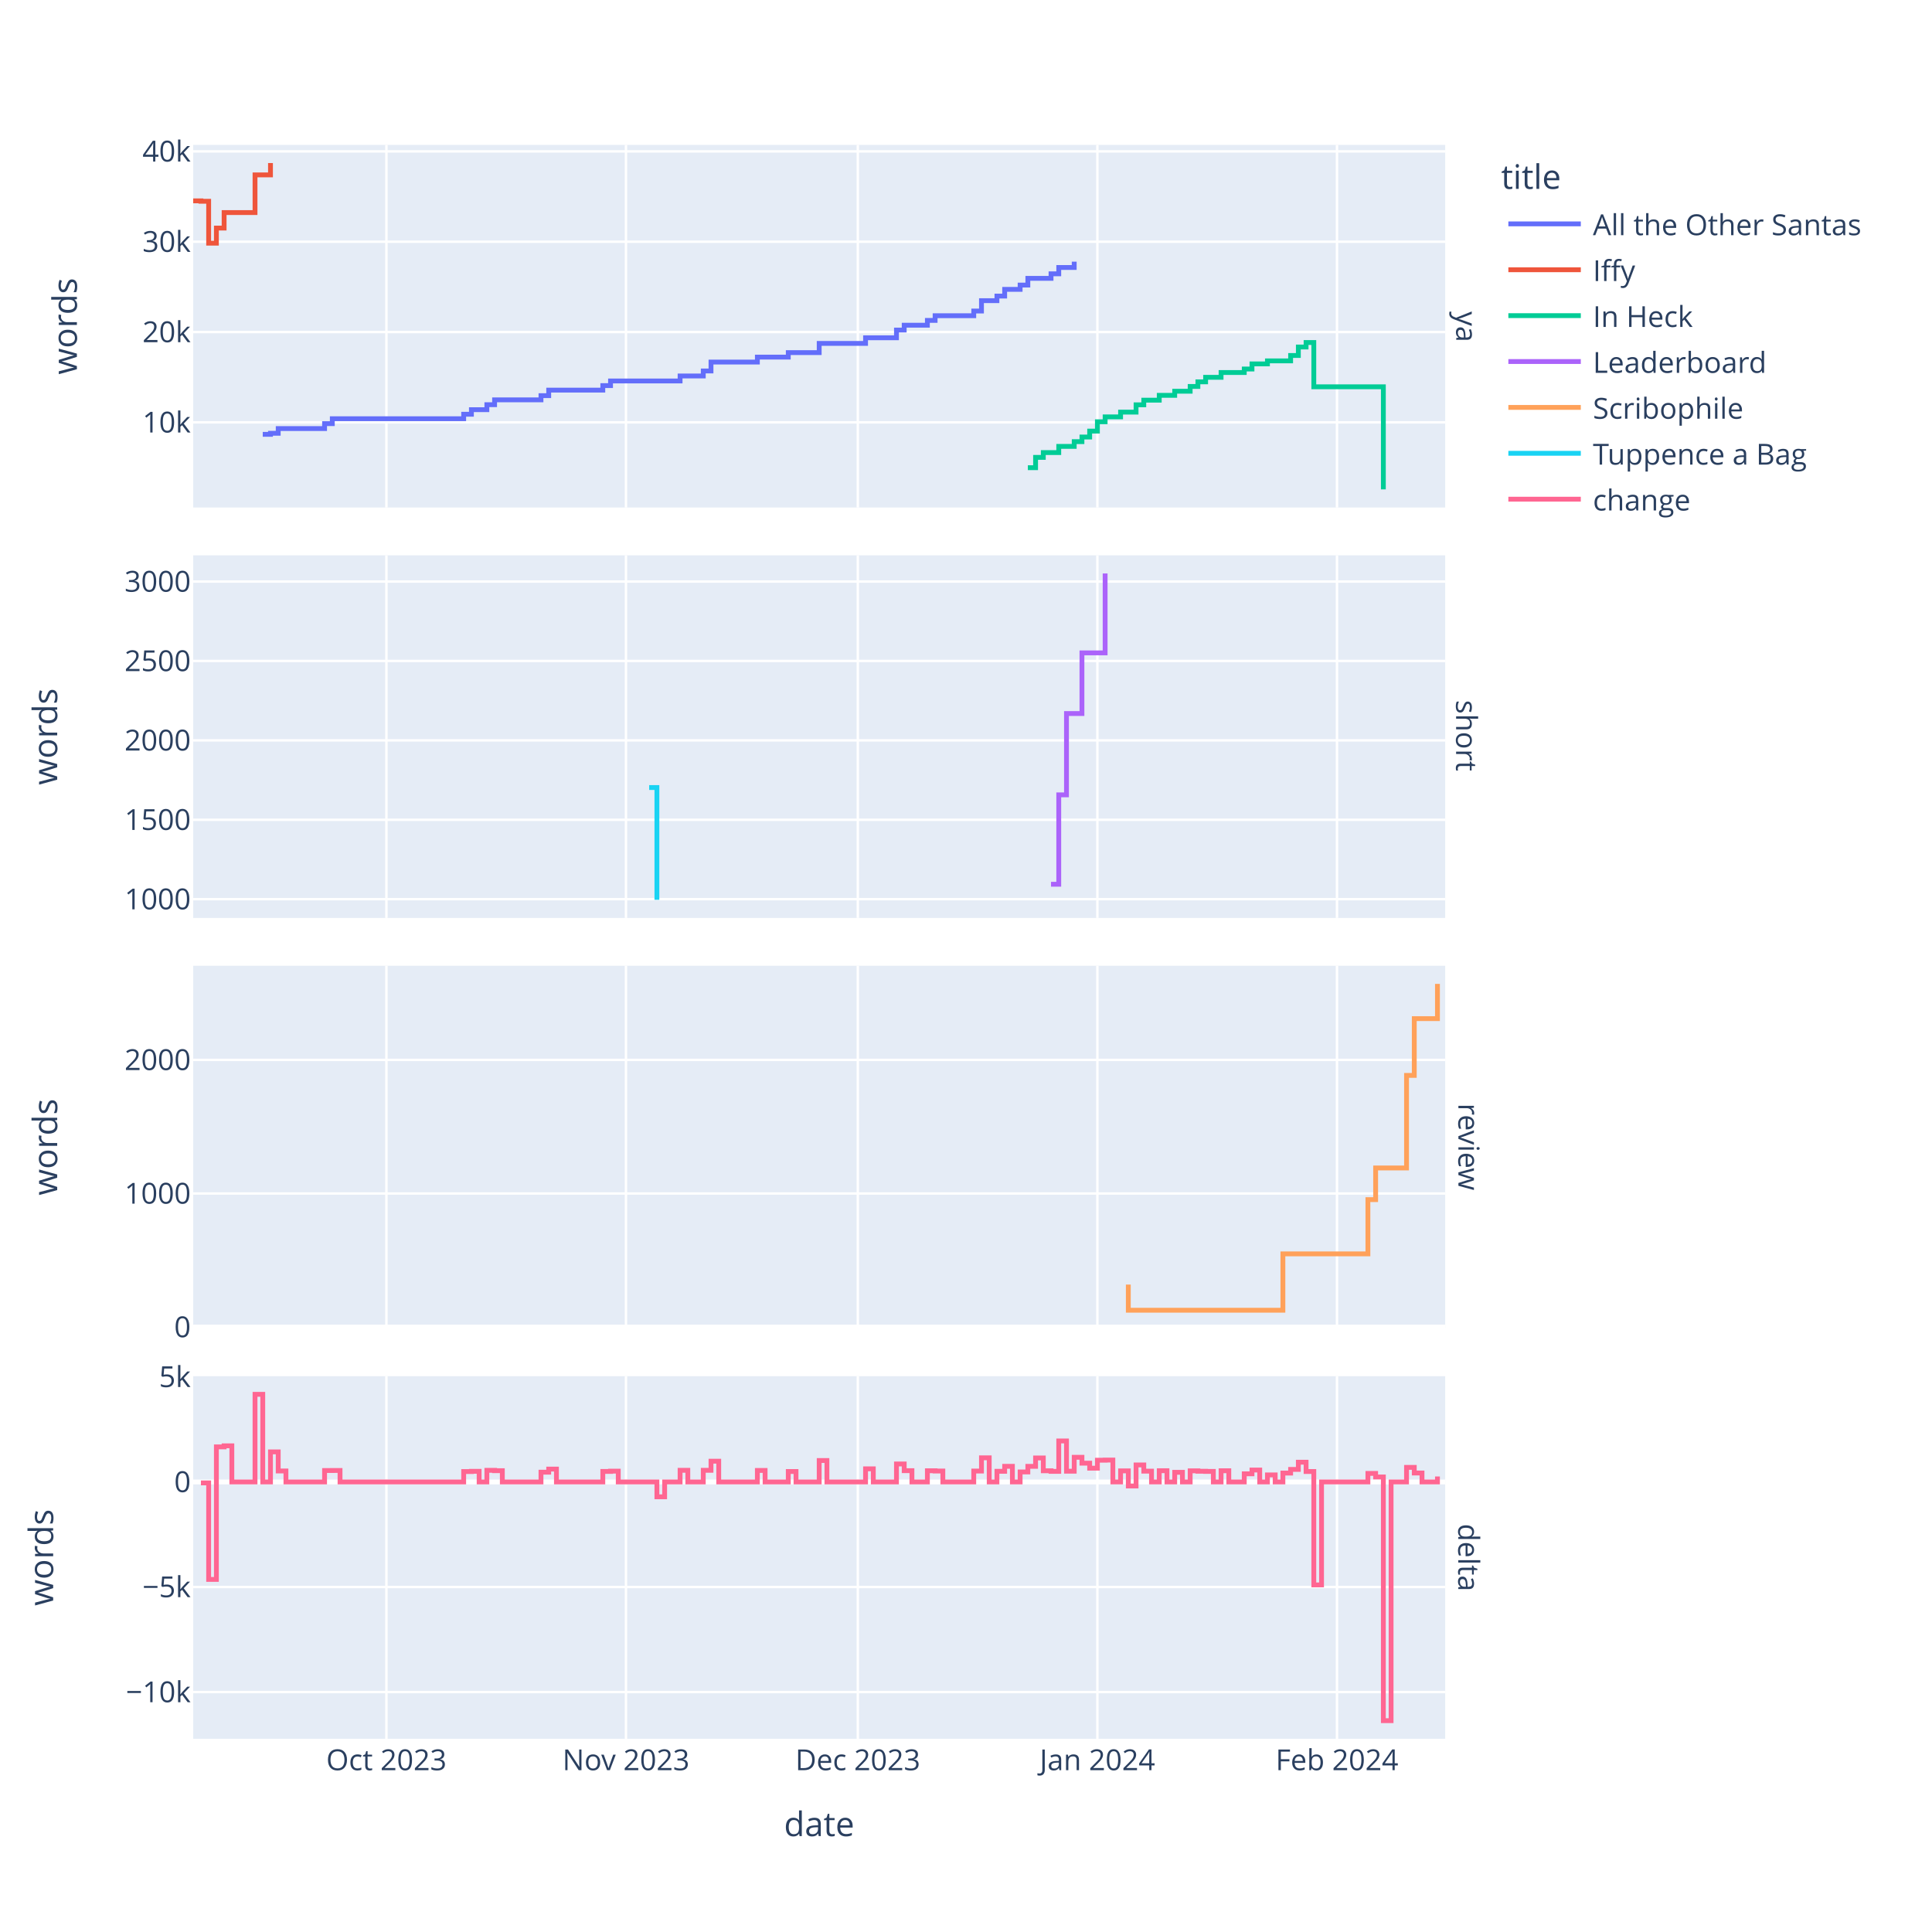
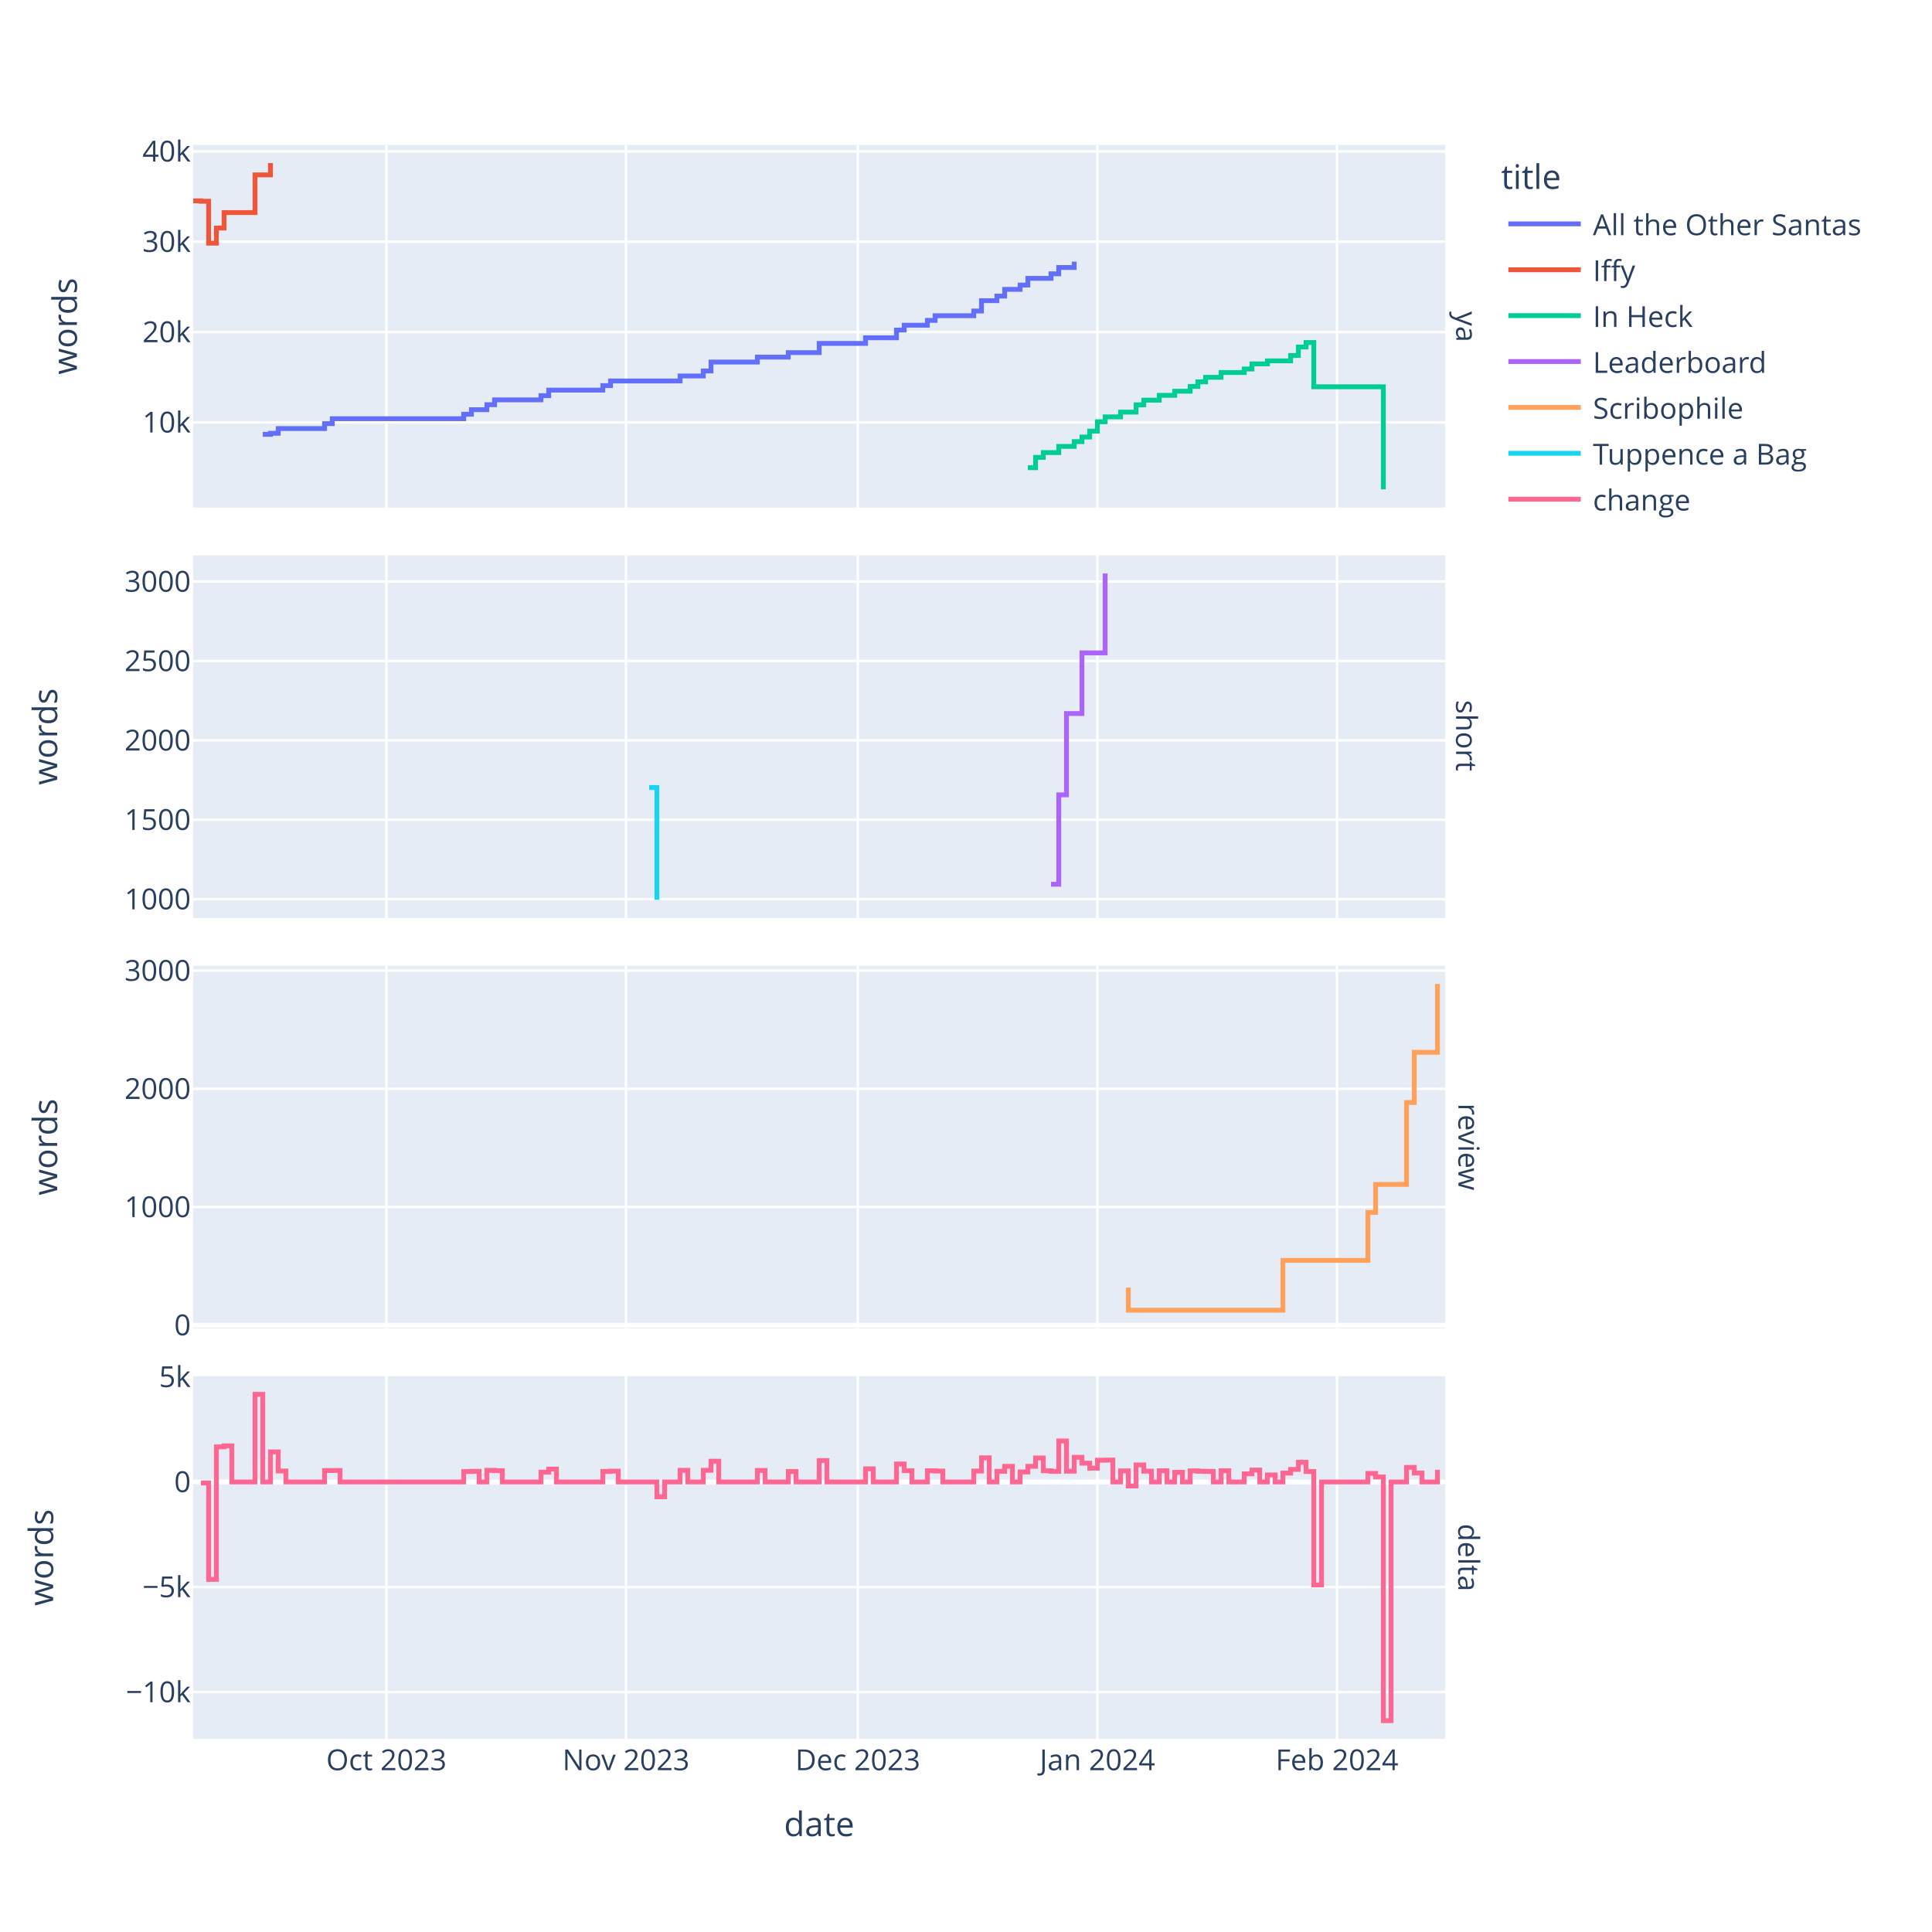
<svg xmlns="http://www.w3.org/2000/svg" class="main-svg" width="800" height="800" style="" viewBox="0 0 800 800">
  <rect x="0" y="0" width="800" height="800" style="fill: rgb(255, 255, 255); fill-opacity: 1;" />
-   <defs id="defs-413b74">
+   <defs id="defs-d7d55e">
    <g class="clips">
-       <clipPath id="clip413b74xyplot" class="plotclip">
+       <clipPath id="clipd7d55exyplot" class="plotclip">
        <rect width="518.42" height="150.15" />
      </clipPath>
-       <clipPath id="clip413b74x2y2plot" class="plotclip">
+       <clipPath id="clipd7d55ex2y2plot" class="plotclip">
        <rect width="518.42" height="150.15" />
      </clipPath>
-       <clipPath id="clip413b74x3y3plot" class="plotclip">
+       <clipPath id="clipd7d55ex3y3plot" class="plotclip">
        <rect width="518.42" height="150.15" />
      </clipPath>
-       <clipPath id="clip413b74x4y4plot" class="plotclip">
+       <clipPath id="clipd7d55ex4y4plot" class="plotclip">
        <rect width="518.42" height="150.15" />
      </clipPath>
-       <clipPath class="axesclip" id="clip413b74x">
+       <clipPath class="axesclip" id="clipd7d55ex">
        <rect x="80" y="0" width="518.42" height="800" />
      </clipPath>
-       <clipPath class="axesclip" id="clip413b74y">
+       <clipPath class="axesclip" id="clipd7d55ey">
        <rect x="0" y="569.85" width="800" height="150.15" />
      </clipPath>
-       <clipPath class="axesclip" id="clip413b74xy">
+       <clipPath class="axesclip" id="clipd7d55exy">
        <rect x="80" y="569.85" width="518.42" height="150.15" />
      </clipPath>
-       <clipPath class="axesclip" id="clip413b74y2">
+       <clipPath class="axesclip" id="clipd7d55ey2">
        <rect x="0" y="399.9" width="800" height="150.15" />
      </clipPath>
-       <clipPath class="axesclip" id="clip413b74xy2">
+       <clipPath class="axesclip" id="clipd7d55exy2">
        <rect x="80" y="399.9" width="518.42" height="150.15" />
      </clipPath>
-       <clipPath class="axesclip" id="clip413b74y3">
+       <clipPath class="axesclip" id="clipd7d55ey3">
        <rect x="0" y="229.95" width="800" height="150.15" />
      </clipPath>
-       <clipPath class="axesclip" id="clip413b74xy3">
+       <clipPath class="axesclip" id="clipd7d55exy3">
        <rect x="80" y="229.95" width="518.42" height="150.15" />
      </clipPath>
-       <clipPath class="axesclip" id="clip413b74y4">
+       <clipPath class="axesclip" id="clipd7d55ey4">
        <rect x="0" y="60" width="800" height="150.15" />
      </clipPath>
-       <clipPath class="axesclip" id="clip413b74xy4">
+       <clipPath class="axesclip" id="clipd7d55exy4">
        <rect x="80" y="60" width="518.42" height="150.15" />
      </clipPath>
-       <clipPath class="axesclip" id="clip413b74x2">
+       <clipPath class="axesclip" id="clipd7d55ex2">
        <rect x="80" y="0" width="518.42" height="800" />
      </clipPath>
-       <clipPath class="axesclip" id="clip413b74x2y">
+       <clipPath class="axesclip" id="clipd7d55ex2y">
        <rect x="80" y="569.85" width="518.42" height="150.15" />
      </clipPath>
-       <clipPath class="axesclip" id="clip413b74x2y2">
+       <clipPath class="axesclip" id="clipd7d55ex2y2">
        <rect x="80" y="399.9" width="518.42" height="150.15" />
      </clipPath>
-       <clipPath class="axesclip" id="clip413b74x2y3">
+       <clipPath class="axesclip" id="clipd7d55ex2y3">
        <rect x="80" y="229.95" width="518.42" height="150.15" />
      </clipPath>
-       <clipPath class="axesclip" id="clip413b74x2y4">
+       <clipPath class="axesclip" id="clipd7d55ex2y4">
        <rect x="80" y="60" width="518.42" height="150.15" />
      </clipPath>
-       <clipPath class="axesclip" id="clip413b74x3">
+       <clipPath class="axesclip" id="clipd7d55ex3">
        <rect x="80" y="0" width="518.42" height="800" />
      </clipPath>
-       <clipPath class="axesclip" id="clip413b74x3y">
+       <clipPath class="axesclip" id="clipd7d55ex3y">
        <rect x="80" y="569.85" width="518.42" height="150.15" />
      </clipPath>
-       <clipPath class="axesclip" id="clip413b74x3y2">
+       <clipPath class="axesclip" id="clipd7d55ex3y2">
        <rect x="80" y="399.9" width="518.42" height="150.15" />
      </clipPath>
-       <clipPath class="axesclip" id="clip413b74x3y3">
+       <clipPath class="axesclip" id="clipd7d55ex3y3">
        <rect x="80" y="229.95" width="518.42" height="150.15" />
      </clipPath>
-       <clipPath class="axesclip" id="clip413b74x3y4">
+       <clipPath class="axesclip" id="clipd7d55ex3y4">
        <rect x="80" y="60" width="518.42" height="150.15" />
      </clipPath>
-       <clipPath class="axesclip" id="clip413b74x4">
+       <clipPath class="axesclip" id="clipd7d55ex4">
        <rect x="80" y="0" width="518.42" height="800" />
      </clipPath>
-       <clipPath class="axesclip" id="clip413b74x4y">
+       <clipPath class="axesclip" id="clipd7d55ex4y">
        <rect x="80" y="569.85" width="518.42" height="150.15" />
      </clipPath>
-       <clipPath class="axesclip" id="clip413b74x4y2">
+       <clipPath class="axesclip" id="clipd7d55ex4y2">
        <rect x="80" y="399.9" width="518.42" height="150.15" />
      </clipPath>
-       <clipPath class="axesclip" id="clip413b74x4y3">
+       <clipPath class="axesclip" id="clipd7d55ex4y3">
        <rect x="80" y="229.95" width="518.42" height="150.15" />
      </clipPath>
-       <clipPath class="axesclip" id="clip413b74x4y4">
+       <clipPath class="axesclip" id="clipd7d55ex4y4">
        <rect x="80" y="60" width="518.42" height="150.15" />
      </clipPath>
    </g>
    <g class="gradients" />
    <g class="patterns" />
  </defs>
  <g class="bglayer">
    <rect class="bg" x="80" y="569.85" width="518.42" height="150.15" style="fill: rgb(229, 236, 246); fill-opacity: 1; stroke-width: 0;" />
    <rect class="bg" x="80" y="399.9" width="518.42" height="150.15" style="fill: rgb(229, 236, 246); fill-opacity: 1; stroke-width: 0;" />
    <rect class="bg" x="80" y="229.95" width="518.42" height="150.15" style="fill: rgb(229, 236, 246); fill-opacity: 1; stroke-width: 0;" />
    <rect class="bg" x="80" y="60" width="518.42" height="150.15" style="fill: rgb(229, 236, 246); fill-opacity: 1; stroke-width: 0;" />
  </g>
  <g class="layer-below">
    <g class="imagelayer" />
    <g class="shapelayer" />
  </g>
  <g class="cartesianlayer">
    <g class="subplot xy">
      <g class="layer-subplot">
        <g class="shapelayer" />
        <g class="imagelayer" />
      </g>
      <g class="minor-gridlayer">
        <g class="x" />
        <g class="y" />
      </g>
      <g class="gridlayer">
        <g class="x">
          <path class="xgrid crisp" transform="translate(160,0)" d="M0,569.85v150.15" style="stroke: rgb(255, 255, 255); stroke-opacity: 1; stroke-width: 1px;" />
          <path class="xgrid crisp" transform="translate(259.21,0)" d="M0,569.85v150.15" style="stroke: rgb(255, 255, 255); stroke-opacity: 1; stroke-width: 1px;" />
          <path class="xgrid crisp" transform="translate(355.21,0)" d="M0,569.85v150.15" style="stroke: rgb(255, 255, 255); stroke-opacity: 1; stroke-width: 1px;" />
          <path class="xgrid crisp" transform="translate(454.41,0)" d="M0,569.85v150.15" style="stroke: rgb(255, 255, 255); stroke-opacity: 1; stroke-width: 1px;" />
          <path class="xgrid crisp" transform="translate(553.62,0)" d="M0,569.85v150.15" style="stroke: rgb(255, 255, 255); stroke-opacity: 1; stroke-width: 1px;" />
        </g>
        <g class="y">
          <path class="ygrid crisp" transform="translate(0,700.65)" d="M80,0h518.42" style="stroke: rgb(255, 255, 255); stroke-opacity: 1; stroke-width: 1px;" />
          <path class="ygrid crisp" transform="translate(0,657.15)" d="M80,0h518.42" style="stroke: rgb(255, 255, 255); stroke-opacity: 1; stroke-width: 1px;" />
        </g>
      </g>
      <g class="zerolinelayer">
        <path class="yzl zl crisp" transform="translate(0,613.64)" d="M80,0h518.42" style="stroke: rgb(255, 255, 255); stroke-opacity: 1; stroke-width: 2px;" />
      </g>
      <path class="xlines-below" />
      <path class="ylines-below" />
      <g class="overlines-below" />
      <g class="xaxislayer-below" />
      <g class="yaxislayer-below" />
      <g class="overaxes-below" />
-       <g class="plot" transform="translate(80,569.85)" clip-path="url(#clip413b74xyplot)">
+       <g class="plot" transform="translate(80,569.85)" clip-path="url(#clipd7d55exyplot)">
        <g class="scatterlayer mlayer">
-           <g class="trace scatter traceb9f094" style="stroke-miterlimit: 2; opacity: 1;">
-             <g class="fills" />
-             <g class="errorbars" />
-             <g class="lines">
-               <path class="js-line" d="M3.2,44.19H6.4V84.15H9.6V29.27H12.8V28.83H16V43.79H19.2V43.79H22.4V43.79H25.6V7.51H28.8V43.79H32V31.34H35.2V39.25H38.4V43.79H41.6V43.79H44.8V43.79H48V43.79H51.2V43.79H54.4V39.06H57.6V39.04H60.8V43.79H64V43.79H67.2V43.79H70.4V43.79H73.6V43.79H76.8V43.79H80V43.79H83.2V43.79H86.4V43.79H89.6V43.79H92.8V43.79H96V43.79H99.2V43.79H102.4V43.79H105.6V43.79H108.8V43.79H112V39.49H115.2V39.39H118.4V43.79H121.6V38.98H124.8V39.13H128V43.79H131.21V43.79H134.41V43.79H137.61V43.79H140.81V43.79H144.01V39.75H147.21V38.47H150.41V43.79H153.61V43.79H156.81V43.79H160.01V43.79H163.21V43.79H166.41V43.79H169.61V39.44H172.81V39.32H176.01V43.79H179.21V43.79H182.41V43.79H185.61V43.79H188.81V43.79H192.01V49.94H195.21V43.79H198.41V43.79H201.61V38.97H204.81V43.79H208.01V43.79H211.21V38.97H214.41V35.2H217.61V43.79H220.81V43.79H224.01V43.79H227.21V43.79H230.41V43.79H233.61V39.03H236.81V43.79H240.01V43.79H243.21V43.79H246.41V39.47H249.61V43.79H252.81V43.79H256.01V43.79H259.21V34.92H262.41V43.79H265.61V43.79H268.81V43.79H272.01V43.79H275.21V43.79H278.41V38.36H281.61V43.79H284.81V43.79H288.01V43.79H291.21V36.35H294.41V39.12H297.61V43.79H300.81V43.79H304.01V39.16H307.21V39.27H310.41V43.79H313.61V43.79H316.81V43.79H320.01V43.79H323.21V39.28H326.41V33.8H329.61V43.79H332.81V39.38H336.01V37.32H339.21V43.79H342.41V39.65H345.61V37.33H348.81V33.86H352.01V39.17H355.21V39.41H358.41V26.82H361.61V39.34H364.81V33.58H368.01V36.02H371.21V38.09H374.41V34.79H377.61V34.73H380.81V43.79H384.01V39.21H387.21V45.46H390.42V36.75H393.62V39.32H396.82V43.79H400.02V39.14H403.22V43.79H406.42V39.81H409.62V43.79H412.82V39.19H416.02V39.36H419.22V39.43H422.42V43.79H425.62V39.16H428.82V43.79H432.02V43.79H435.22V40.42H438.42V38.86H441.62V43.79H444.82V40.88H448.02V43.79H451.22V40.12H454.42V38.6H457.62V35.62H460.82V39.47H464.02V86.42H467.22V43.79H470.42V43.79H473.62V43.79H476.82V43.79H480.02V43.79H483.22V43.79H486.42V40.26H489.62V41.73H492.82V142.64H496.02V43.79H499.22V43.79H502.42V37.76H505.62V40.09H508.82V43.79H512.02V43.79H515.22V41.53" style="vector-effect: non-scaling-stroke; fill: none; stroke: rgb(255, 102, 146); stroke-opacity: 1; stroke-width: 2px; opacity: 1;" />
+           <g class="trace scatter trace8addea" style="stroke-miterlimit: 2; opacity: 1;">
+             <g class="fills" />
+             <g class="errorbars" />
+             <g class="lines">
+               <path class="js-line" d="M3.2,44.19H6.4V84.15H9.6V29.27H12.8V28.83H16V43.79H19.2V43.79H22.4V43.79H25.6V7.51H28.8V43.79H32V31.34H35.2V39.25H38.4V43.79H41.6V43.79H44.8V43.79H48V43.79H51.2V43.79H54.4V39.06H57.6V39.04H60.8V43.79H64V43.79H67.2V43.79H70.4V43.79H73.6V43.79H76.8V43.79H80V43.79H83.2V43.79H86.4V43.79H89.6V43.79H92.8V43.79H96V43.79H99.2V43.79H102.4V43.79H105.6V43.79H108.8V43.79H112V39.49H115.2V39.39H118.4V43.79H121.6V38.98H124.8V39.13H128V43.79H131.21V43.79H134.41V43.79H137.61V43.79H140.81V43.79H144.01V39.75H147.21V38.47H150.41V43.79H153.61V43.79H156.81V43.79H160.01V43.79H163.21V43.79H166.41V43.79H169.61V39.44H172.81V39.32H176.01V43.79H179.21V43.79H182.41V43.79H185.61V43.79H188.81V43.79H192.01V49.94H195.21V43.79H198.41V43.79H201.61V38.97H204.81V43.79H208.01V43.79H211.21V38.97H214.41V35.2H217.61V43.79H220.81V43.79H224.01V43.79H227.21V43.79H230.41V43.79H233.61V39.03H236.81V43.79H240.01V43.79H243.21V43.79H246.41V39.47H249.61V43.79H252.81V43.79H256.01V43.79H259.21V34.92H262.41V43.79H265.61V43.79H268.81V43.79H272.01V43.79H275.21V43.79H278.41V38.36H281.61V43.79H284.81V43.79H288.01V43.79H291.21V36.35H294.41V39.12H297.61V43.79H300.81V43.79H304.01V39.16H307.21V39.27H310.41V43.79H313.61V43.79H316.81V43.79H320.01V43.79H323.21V39.28H326.41V33.8H329.61V43.79H332.81V39.38H336.01V37.32H339.21V43.79H342.41V39.65H345.61V37.33H348.81V33.86H352.01V39.17H355.21V39.41H358.41V26.82H361.61V39.34H364.81V33.58H368.01V36.02H371.21V38.09H374.41V34.79H377.61V34.73H380.81V43.79H384.01V39.21H387.21V45.46H390.42V36.75H393.62V39.32H396.82V43.79H400.02V39.14H403.22V43.79H406.42V39.81H409.62V43.79H412.82V39.19H416.02V39.36H419.22V39.43H422.42V43.79H425.62V39.16H428.82V43.79H432.02V43.79H435.22V40.42H438.42V38.86H441.62V43.79H444.82V40.88H448.02V43.79H451.22V40.12H454.42V38.6H457.62V35.62H460.82V39.47H464.02V86.42H467.22V43.79H470.42V43.79H473.62V43.79H476.82V43.79H480.02V43.79H483.22V43.79H486.42V40.26H489.62V41.73H492.82V142.64H496.02V43.79H499.22V43.79H502.42V37.76H505.62V40.09H508.82V43.79H512.02V43.79H515.22V38.75" style="vector-effect: non-scaling-stroke; fill: none; stroke: rgb(255, 102, 146); stroke-opacity: 1; stroke-width: 2px; opacity: 1;" />
            </g>
            <g class="points" />
            <g class="text" />
          </g>
        </g>
      </g>
      <g class="overplot" />
      <path class="xlines-above crisp" d="M0,0" style="fill: none;" />
      <path class="ylines-above crisp" d="M0,0" style="fill: none;" />
      <g class="overlines-above" />
      <g class="xaxislayer-above">
        <g class="xtick">
          <text text-anchor="middle" x="0" y="733" transform="translate(160,0)" style="font-family: 'Open Sans', verdana, arial, sans-serif; font-size: 12px; fill: rgb(42, 63, 95); fill-opacity: 1; white-space: pre; opacity: 1;">Oct 2023</text>
        </g>
        <g class="xtick">
          <text text-anchor="middle" x="0" y="733" style="font-family: 'Open Sans', verdana, arial, sans-serif; font-size: 12px; fill: rgb(42, 63, 95); fill-opacity: 1; white-space: pre; opacity: 1;" transform="translate(259.21,0)">Nov 2023</text>
        </g>
        <g class="xtick">
          <text text-anchor="middle" x="0" y="733" style="font-family: 'Open Sans', verdana, arial, sans-serif; font-size: 12px; fill: rgb(42, 63, 95); fill-opacity: 1; white-space: pre; opacity: 1;" transform="translate(355.21,0)">Dec 2023</text>
        </g>
        <g class="xtick">
          <text text-anchor="middle" x="0" y="733" style="font-family: 'Open Sans', verdana, arial, sans-serif; font-size: 12px; fill: rgb(42, 63, 95); fill-opacity: 1; white-space: pre; opacity: 1;" transform="translate(454.41,0)">Jan 2024</text>
        </g>
        <g class="xtick">
          <text text-anchor="middle" x="0" y="733" style="font-family: 'Open Sans', verdana, arial, sans-serif; font-size: 12px; fill: rgb(42, 63, 95); fill-opacity: 1; white-space: pre; opacity: 1;" transform="translate(553.62,0)">Feb 2024</text>
        </g>
      </g>
      <g class="yaxislayer-above">
        <g class="ytick">
          <text text-anchor="end" x="79" y="4.2" transform="translate(0,700.65)" style="font-family: 'Open Sans', verdana, arial, sans-serif; font-size: 12px; fill: rgb(42, 63, 95); fill-opacity: 1; white-space: pre; opacity: 1;">−10k</text>
        </g>
        <g class="ytick">
          <text text-anchor="end" x="79" y="4.2" style="font-family: 'Open Sans', verdana, arial, sans-serif; font-size: 12px; fill: rgb(42, 63, 95); fill-opacity: 1; white-space: pre; opacity: 1;" transform="translate(0,657.15)">−5k</text>
        </g>
        <g class="ytick">
          <text text-anchor="end" x="79" y="4.2" style="font-family: 'Open Sans', verdana, arial, sans-serif; font-size: 12px; fill: rgb(42, 63, 95); fill-opacity: 1; white-space: pre; opacity: 1;" transform="translate(0,613.64)">0</text>
        </g>
        <g class="ytick">
          <text text-anchor="end" x="79" y="4.2" style="font-family: 'Open Sans', verdana, arial, sans-serif; font-size: 12px; fill: rgb(42, 63, 95); fill-opacity: 1; white-space: pre; opacity: 1;" transform="translate(0,570.14)">5k</text>
        </g>
      </g>
      <g class="overaxes-above" />
    </g>
    <g class="subplot x2y2">
      <g class="layer-subplot">
        <g class="shapelayer" />
        <g class="imagelayer" />
      </g>
      <g class="minor-gridlayer">
        <g class="x2" />
        <g class="y2" />
      </g>
      <g class="gridlayer">
        <g class="x2">
          <path class="x2grid crisp" transform="translate(160,0)" d="M0,399.9v150.15" style="stroke: rgb(255, 255, 255); stroke-opacity: 1; stroke-width: 1px;" />
          <path class="x2grid crisp" transform="translate(259.21,0)" d="M0,399.9v150.15" style="stroke: rgb(255, 255, 255); stroke-opacity: 1; stroke-width: 1px;" />
          <path class="x2grid crisp" transform="translate(355.21,0)" d="M0,399.9v150.15" style="stroke: rgb(255, 255, 255); stroke-opacity: 1; stroke-width: 1px;" />
          <path class="x2grid crisp" transform="translate(454.41,0)" d="M0,399.9v150.15" style="stroke: rgb(255, 255, 255); stroke-opacity: 1; stroke-width: 1px;" />
          <path class="x2grid crisp" transform="translate(553.62,0)" d="M0,399.9v150.15" style="stroke: rgb(255, 255, 255); stroke-opacity: 1; stroke-width: 1px;" />
        </g>
        <g class="y2">
-           <path class="y2grid crisp" transform="translate(0,494.2)" d="M80,0h518.42" style="stroke: rgb(255, 255, 255); stroke-opacity: 1; stroke-width: 1px;" />
-           <path class="y2grid crisp" transform="translate(0,438.88)" d="M80,0h518.42" style="stroke: rgb(255, 255, 255); stroke-opacity: 1; stroke-width: 1px;" />
+           <path class="y2grid crisp" transform="translate(0,499.78)" d="M80,0h518.42" style="stroke: rgb(255, 255, 255); stroke-opacity: 1; stroke-width: 1px;" />
+           <path class="y2grid crisp" transform="translate(0,450.85)" d="M80,0h518.42" style="stroke: rgb(255, 255, 255); stroke-opacity: 1; stroke-width: 1px;" />
+           <path class="y2grid crisp" transform="translate(0,401.93)" d="M80,0h518.42" style="stroke: rgb(255, 255, 255); stroke-opacity: 1; stroke-width: 1px;" />
        </g>
      </g>
      <g class="zerolinelayer">
-         <path class="y2zl zl crisp" transform="translate(0,549.51)" d="M80,0h518.42" style="stroke: rgb(255, 255, 255); stroke-opacity: 1; stroke-width: 2px;" />
+         <path class="y2zl zl crisp" transform="translate(0,548.71)" d="M80,0h518.42" style="stroke: rgb(255, 255, 255); stroke-opacity: 1; stroke-width: 2px;" />
      </g>
      <path class="xlines-below" />
      <path class="ylines-below" />
      <g class="overlines-below" />
      <g class="xaxislayer-below" />
      <g class="yaxislayer-below" />
      <g class="overaxes-below" />
-       <g class="plot" transform="translate(80,399.9)" clip-path="url(#clip413b74x2y2plot)">
+       <g class="plot" transform="translate(80,399.9)" clip-path="url(#clipd7d55ex2y2plot)">
        <g class="scatterlayer mlayer">
-           <g class="trace scatter trace7145fd" style="stroke-miterlimit: 2; opacity: 1;">
-             <g class="fills" />
-             <g class="errorbars" />
-             <g class="lines">
-               <path class="js-line" d="M387.21,132.02H387.21V142.64H451.22V119.3H486.42V96.84H489.62V83.73H502.42V45.4H505.62V29.91H505.62V21.89H515.22V7.51" style="vector-effect: non-scaling-stroke; fill: none; stroke: rgb(255, 161, 90); stroke-opacity: 1; stroke-width: 2px; opacity: 1;" />
+           <g class="trace scatter trace328d8d" style="stroke-miterlimit: 2; opacity: 1;">
+             <g class="fills" />
+             <g class="errorbars" />
+             <g class="lines">
+               <path class="js-line" d="M387.21,133.25H387.21V142.64H451.22V122H486.42V102.13H489.62V90.54H502.42V56.63H505.62V42.93H505.62V35.84H515.22V7.51" style="vector-effect: non-scaling-stroke; fill: none; stroke: rgb(255, 161, 90); stroke-opacity: 1; stroke-width: 2px; opacity: 1;" />
            </g>
            <g class="points" />
            <g class="text" />
          </g>
        </g>
      </g>
      <g class="overplot" />
      <path class="xlines-above crisp" d="M0,0" style="fill: none;" />
      <path class="ylines-above crisp" d="M0,0" style="fill: none;" />
      <g class="overlines-above" />
      <g class="xaxislayer-above" />
      <g class="yaxislayer-above">
        <g class="y2tick">
-           <text text-anchor="end" x="79" y="4.2" transform="translate(0,549.51)" style="font-family: 'Open Sans', verdana, arial, sans-serif; font-size: 12px; fill: rgb(42, 63, 95); fill-opacity: 1; white-space: pre; opacity: 1;">0</text>
+           <text text-anchor="end" x="79" y="4.2" transform="translate(0,548.71)" style="font-family: 'Open Sans', verdana, arial, sans-serif; font-size: 12px; fill: rgb(42, 63, 95); fill-opacity: 1; white-space: pre; opacity: 1;">0</text>
        </g>
        <g class="y2tick">
-           <text text-anchor="end" x="79" y="4.2" style="font-family: 'Open Sans', verdana, arial, sans-serif; font-size: 12px; fill: rgb(42, 63, 95); fill-opacity: 1; white-space: pre; opacity: 1;" transform="translate(0,494.2)">1000</text>
+           <text text-anchor="end" x="79" y="4.2" style="font-family: 'Open Sans', verdana, arial, sans-serif; font-size: 12px; fill: rgb(42, 63, 95); fill-opacity: 1; white-space: pre; opacity: 1;" transform="translate(0,499.78)">1000</text>
        </g>
        <g class="y2tick">
-           <text text-anchor="end" x="79" y="4.2" style="font-family: 'Open Sans', verdana, arial, sans-serif; font-size: 12px; fill: rgb(42, 63, 95); fill-opacity: 1; white-space: pre; opacity: 1;" transform="translate(0,438.88)">2000</text>
+           <text text-anchor="end" x="79" y="4.2" style="font-family: 'Open Sans', verdana, arial, sans-serif; font-size: 12px; fill: rgb(42, 63, 95); fill-opacity: 1; white-space: pre; opacity: 1;" transform="translate(0,450.85)">2000</text>
+         </g>
+         <g class="y2tick">
+           <text text-anchor="end" x="79" y="4.2" style="font-family: 'Open Sans', verdana, arial, sans-serif; font-size: 12px; fill: rgb(42, 63, 95); fill-opacity: 1; white-space: pre; opacity: 1;" transform="translate(0,401.93)">3000</text>
        </g>
      </g>
      <g class="overaxes-above" />
    </g>
    <g class="subplot x3y3">
      <g class="layer-subplot">
        <g class="shapelayer" />
        <g class="imagelayer" />
      </g>
      <g class="minor-gridlayer">
        <g class="x3" />
        <g class="y3" />
      </g>
      <g class="gridlayer">
        <g class="x3">
          <path class="x3grid crisp" transform="translate(160,0)" d="M0,229.95v150.15" style="stroke: rgb(255, 255, 255); stroke-opacity: 1; stroke-width: 1px;" />
          <path class="x3grid crisp" transform="translate(259.21,0)" d="M0,229.95v150.15" style="stroke: rgb(255, 255, 255); stroke-opacity: 1; stroke-width: 1px;" />
          <path class="x3grid crisp" transform="translate(355.21,0)" d="M0,229.95v150.15" style="stroke: rgb(255, 255, 255); stroke-opacity: 1; stroke-width: 1px;" />
          <path class="x3grid crisp" transform="translate(454.41,0)" d="M0,229.95v150.15" style="stroke: rgb(255, 255, 255); stroke-opacity: 1; stroke-width: 1px;" />
          <path class="x3grid crisp" transform="translate(553.62,0)" d="M0,229.95v150.15" style="stroke: rgb(255, 255, 255); stroke-opacity: 1; stroke-width: 1px;" />
        </g>
        <g class="y3">
          <path class="y3grid crisp" transform="translate(0,372.33)" d="M80,0h518.42" style="stroke: rgb(255, 255, 255); stroke-opacity: 1; stroke-width: 1px;" />
          <path class="y3grid crisp" transform="translate(0,339.45)" d="M80,0h518.42" style="stroke: rgb(255, 255, 255); stroke-opacity: 1; stroke-width: 1px;" />
          <path class="y3grid crisp" transform="translate(0,306.57)" d="M80,0h518.42" style="stroke: rgb(255, 255, 255); stroke-opacity: 1; stroke-width: 1px;" />
          <path class="y3grid crisp" transform="translate(0,273.69)" d="M80,0h518.42" style="stroke: rgb(255, 255, 255); stroke-opacity: 1; stroke-width: 1px;" />
          <path class="y3grid crisp" transform="translate(0,240.81)" d="M80,0h518.42" style="stroke: rgb(255, 255, 255); stroke-opacity: 1; stroke-width: 1px;" />
        </g>
      </g>
      <g class="zerolinelayer" />
      <path class="xlines-below" />
      <path class="ylines-below" />
      <g class="overlines-below" />
      <g class="xaxislayer-below" />
      <g class="yaxislayer-below" />
      <g class="overaxes-below" />
-       <g class="plot" transform="translate(80,229.95)" clip-path="url(#clip413b74x3y3plot)">
+       <g class="plot" transform="translate(80,229.95)" clip-path="url(#clipd7d55ex3y3plot)">
        <g class="scatterlayer mlayer">
-           <g class="trace scatter traced2641e" style="stroke-miterlimit: 2; opacity: 1;">
+           <g class="trace scatter tracefd1ba8" style="stroke-miterlimit: 2; opacity: 1;">
            <g class="fills" />
            <g class="errorbars" />
            <g class="lines">
              <path class="js-line" d="M355.21,136.2H358.41V99.18H361.61V65.51H368.01V40.39H377.61V7.51" style="vector-effect: non-scaling-stroke; fill: none; stroke: rgb(171, 99, 250); stroke-opacity: 1; stroke-width: 2px; opacity: 1;" />
            </g>
            <g class="points" />
            <g class="text" />
          </g>
-           <g class="trace scatter tracee70b2e" style="stroke-miterlimit: 2; opacity: 1;">
+           <g class="trace scatter traced69400" style="stroke-miterlimit: 2; opacity: 1;">
            <g class="fills" />
            <g class="errorbars" />
            <g class="lines">
              <path class="js-line" d="M188.81,96.15H192.01V142.64" style="vector-effect: non-scaling-stroke; fill: none; stroke: rgb(25, 211, 243); stroke-opacity: 1; stroke-width: 2px; opacity: 1;" />
            </g>
            <g class="points" />
            <g class="text" />
          </g>
        </g>
      </g>
      <g class="overplot" />
      <path class="xlines-above crisp" d="M0,0" style="fill: none;" />
      <path class="ylines-above crisp" d="M0,0" style="fill: none;" />
      <g class="overlines-above" />
      <g class="xaxislayer-above" />
      <g class="yaxislayer-above">
        <g class="y3tick">
          <text text-anchor="end" x="79" y="4.2" transform="translate(0,372.33)" style="font-family: 'Open Sans', verdana, arial, sans-serif; font-size: 12px; fill: rgb(42, 63, 95); fill-opacity: 1; white-space: pre; opacity: 1;">1000</text>
        </g>
        <g class="y3tick">
          <text text-anchor="end" x="79" y="4.2" style="font-family: 'Open Sans', verdana, arial, sans-serif; font-size: 12px; fill: rgb(42, 63, 95); fill-opacity: 1; white-space: pre; opacity: 1;" transform="translate(0,339.45)">1500</text>
        </g>
        <g class="y3tick">
          <text text-anchor="end" x="79" y="4.2" style="font-family: 'Open Sans', verdana, arial, sans-serif; font-size: 12px; fill: rgb(42, 63, 95); fill-opacity: 1; white-space: pre; opacity: 1;" transform="translate(0,306.57)">2000</text>
        </g>
        <g class="y3tick">
          <text text-anchor="end" x="79" y="4.2" style="font-family: 'Open Sans', verdana, arial, sans-serif; font-size: 12px; fill: rgb(42, 63, 95); fill-opacity: 1; white-space: pre; opacity: 1;" transform="translate(0,273.69)">2500</text>
        </g>
        <g class="y3tick">
          <text text-anchor="end" x="79" y="4.2" style="font-family: 'Open Sans', verdana, arial, sans-serif; font-size: 12px; fill: rgb(42, 63, 95); fill-opacity: 1; white-space: pre; opacity: 1;" transform="translate(0,240.81)">3000</text>
        </g>
      </g>
      <g class="overaxes-above" />
    </g>
    <g class="subplot x4y4">
      <g class="layer-subplot">
        <g class="shapelayer" />
        <g class="imagelayer" />
      </g>
      <g class="minor-gridlayer">
        <g class="x4" />
        <g class="y4" />
      </g>
      <g class="gridlayer">
        <g class="x4">
          <path class="x4grid crisp" transform="translate(160,0)" d="M0,60v150.15" style="stroke: rgb(255, 255, 255); stroke-opacity: 1; stroke-width: 1px;" />
          <path class="x4grid crisp" transform="translate(259.21,0)" d="M0,60v150.15" style="stroke: rgb(255, 255, 255); stroke-opacity: 1; stroke-width: 1px;" />
          <path class="x4grid crisp" transform="translate(355.21,0)" d="M0,60v150.15" style="stroke: rgb(255, 255, 255); stroke-opacity: 1; stroke-width: 1px;" />
          <path class="x4grid crisp" transform="translate(454.41,0)" d="M0,60v150.15" style="stroke: rgb(255, 255, 255); stroke-opacity: 1; stroke-width: 1px;" />
          <path class="x4grid crisp" transform="translate(553.62,0)" d="M0,60v150.15" style="stroke: rgb(255, 255, 255); stroke-opacity: 1; stroke-width: 1px;" />
        </g>
        <g class="y4">
          <path class="y4grid crisp" transform="translate(0,174.89)" d="M80,0h518.42" style="stroke: rgb(255, 255, 255); stroke-opacity: 1; stroke-width: 1px;" />
          <path class="y4grid crisp" transform="translate(0,137.49)" d="M80,0h518.42" style="stroke: rgb(255, 255, 255); stroke-opacity: 1; stroke-width: 1px;" />
          <path class="y4grid crisp" transform="translate(0,100.09)" d="M80,0h518.42" style="stroke: rgb(255, 255, 255); stroke-opacity: 1; stroke-width: 1px;" />
          <path class="y4grid crisp" transform="translate(0,62.69)" d="M80,0h518.42" style="stroke: rgb(255, 255, 255); stroke-opacity: 1; stroke-width: 1px;" />
        </g>
      </g>
      <g class="zerolinelayer" />
      <path class="xlines-below" />
      <path class="ylines-below" />
      <g class="overlines-below" />
      <g class="xaxislayer-below" />
      <g class="yaxislayer-below" />
      <g class="overaxes-below" />
-       <g class="plot" transform="translate(80,60)" clip-path="url(#clip413b74x4y4plot)">
+       <g class="plot" transform="translate(80,60)" clip-path="url(#clipd7d55ex4y4plot)">
        <g class="scatterlayer mlayer">
-           <g class="trace scatter trace05624d" style="stroke-miterlimit: 2; opacity: 1;">
+           <g class="trace scatter trace5914ed" style="stroke-miterlimit: 2; opacity: 1;">
            <g class="fills" />
            <g class="errorbars" />
            <g class="lines">
              <path class="js-line" d="M28.8,119.85H32V119.41H35.2V117.46H54.4V115.42H57.6V113.38H112V111.53H115.2V109.64H121.6V107.57H124.8V105.57H144.01V103.83H147.21V101.54H169.61V99.67H172.81V97.75H201.61V95.68H211.21V93.61H214.41V89.92H233.61V87.87H246.41V86.01H259.21V82.2H278.41V79.87H291.21V76.67H294.41V74.66H304.01V72.67H307.21V70.73H323.21V68.79H326.41V64.5H332.81V62.6H336.01V59.82H342.41V58.04H345.61V55.26H355.21V53.38H358.41V50.76H364.81V48.35" style="vector-effect: non-scaling-stroke; fill: none; stroke: rgb(99, 110, 250); stroke-opacity: 1; stroke-width: 2px; opacity: 1;" />
            </g>
            <g class="points" />
            <g class="text" />
          </g>
-           <g class="trace scatter trace75619d" style="stroke-miterlimit: 2; opacity: 1;">
+           <g class="trace scatter tracef0293a" style="stroke-miterlimit: 2; opacity: 1;">
            <g class="fills" />
            <g class="errorbars" />
            <g class="lines">
              <path class="js-line" d="M0,23.17H3.2V23.34H6.4V40.69H9.6V34.44H12.8V28.02H25.6V12.42H32V7.51" style="vector-effect: non-scaling-stroke; fill: none; stroke: rgb(239, 85, 59); stroke-opacity: 1; stroke-width: 2px; opacity: 1;" />
            </g>
            <g class="points" />
            <g class="text" />
          </g>
-           <g class="trace scatter traced70481" style="stroke-miterlimit: 2; opacity: 1;">
+           <g class="trace scatter tracebe88e4" style="stroke-miterlimit: 2; opacity: 1;">
            <g class="fills" />
            <g class="errorbars" />
            <g class="lines">
              <path class="js-line" d="M345.61,133.66H348.81V129.39H352.01V127.4H358.41V124.84H364.81V122.87H368.01V120.96H371.21V118.51H374.41V114.64H377.61V112.62H384.01V110.65H390.42V107.62H393.62V105.7H400.02V103.7H406.42V102H412.82V100.02H416.02V98.11H419.22V96.24H425.62V94.25H435.22V92.8H438.42V90.68H444.82V89.43H454.42V87.2H457.62V83.69H460.82V81.83H464.02V100.16H492.82V142.64" style="vector-effect: non-scaling-stroke; fill: none; stroke: rgb(0, 204, 150); stroke-opacity: 1; stroke-width: 2px; opacity: 1;" />
            </g>
            <g class="points" />
            <g class="text" />
          </g>
        </g>
      </g>
      <g class="overplot" />
      <path class="xlines-above crisp" d="M0,0" style="fill: none;" />
      <path class="ylines-above crisp" d="M0,0" style="fill: none;" />
      <g class="overlines-above" />
      <g class="xaxislayer-above" />
      <g class="yaxislayer-above">
        <g class="y4tick">
          <text text-anchor="end" x="79" y="4.2" transform="translate(0,174.89)" style="font-family: 'Open Sans', verdana, arial, sans-serif; font-size: 12px; fill: rgb(42, 63, 95); fill-opacity: 1; white-space: pre; opacity: 1;">10k</text>
        </g>
        <g class="y4tick">
          <text text-anchor="end" x="79" y="4.2" style="font-family: 'Open Sans', verdana, arial, sans-serif; font-size: 12px; fill: rgb(42, 63, 95); fill-opacity: 1; white-space: pre; opacity: 1;" transform="translate(0,137.49)">20k</text>
        </g>
        <g class="y4tick">
          <text text-anchor="end" x="79" y="4.2" style="font-family: 'Open Sans', verdana, arial, sans-serif; font-size: 12px; fill: rgb(42, 63, 95); fill-opacity: 1; white-space: pre; opacity: 1;" transform="translate(0,100.09)">30k</text>
        </g>
        <g class="y4tick">
          <text text-anchor="end" x="79" y="4.2" style="font-family: 'Open Sans', verdana, arial, sans-serif; font-size: 12px; fill: rgb(42, 63, 95); fill-opacity: 1; white-space: pre; opacity: 1;" transform="translate(0,62.69)">40k</text>
        </g>
      </g>
      <g class="overaxes-above" />
    </g>
  </g>
  <g class="polarlayer" />
  <g class="smithlayer" />
  <g class="ternarylayer" />
  <g class="geolayer" />
  <g class="funnelarealayer" />
  <g class="pielayer" />
  <g class="iciclelayer" />
  <g class="treemaplayer" />
  <g class="sunburstlayer" />
  <g class="glimages" />
-   <defs id="topdefs-413b74">
+   <defs id="topdefs-d7d55e">
    <g class="clips" />
-     <clipPath id="legend413b74">
+     <clipPath id="legendd7d55e">
      <rect width="168" height="162" x="0" y="0" />
    </clipPath>
  </defs>
  <g class="layer-above">
    <g class="imagelayer" />
    <g class="shapelayer" />
  </g>
  <g class="infolayer">
    <g class="legend" pointer-events="all" transform="translate(619.58,60)">
      <rect class="bg" shape-rendering="crispEdges" style="stroke: rgb(68, 68, 68); stroke-opacity: 1; fill: rgb(255, 255, 255); fill-opacity: 1; stroke-width: 0px;" width="168" height="162" x="0" y="0" />
-       <g class="scrollbox" transform="" clip-path="url(#legend413b74)">
+       <g class="scrollbox" transform="" clip-path="url(#legendd7d55e)">
        <text class="legendtitletext" text-anchor="start" x="2" y="18.2" style="font-family: 'Open Sans', verdana, arial, sans-serif; font-size: 14px; fill: rgb(42, 63, 95); fill-opacity: 1; white-space: pre;">title</text>
        <g class="groups" transform="">
          <g class="traces" transform="translate(0,32.7)" style="opacity: 1;">
            <text class="legendtext" text-anchor="start" x="40" y="4.68" style="font-family: 'Open Sans', verdana, arial, sans-serif; font-size: 12px; fill: rgb(42, 63, 95); fill-opacity: 1; white-space: pre;">All the Other Santas</text>
            <g class="layers" style="opacity: 1;">
              <g class="legendfill" />
              <g class="legendlines">
                <path class="js-line" d="M5,0h30" style="fill: none; stroke: rgb(99, 110, 250); stroke-opacity: 1; stroke-width: 2px;" />
              </g>
              <g class="legendsymbols">
                <g class="legendpoints" />
              </g>
            </g>
            <rect class="legendtoggle" x="0" y="-9.5" width="162.156" height="19" style="fill: rgb(0, 0, 0); fill-opacity: 0;" />
          </g>
        </g>
        <g class="groups" transform="">
          <g class="traces" transform="translate(0,51.7)" style="opacity: 1;">
            <text class="legendtext" text-anchor="start" x="40" y="4.68" style="font-family: 'Open Sans', verdana, arial, sans-serif; font-size: 12px; fill: rgb(42, 63, 95); fill-opacity: 1; white-space: pre;">Iffy</text>
            <g class="layers" style="opacity: 1;">
              <g class="legendfill" />
              <g class="legendlines">
                <path class="js-line" d="M5,0h30" style="fill: none; stroke: rgb(239, 85, 59); stroke-opacity: 1; stroke-width: 2px;" />
              </g>
              <g class="legendsymbols">
                <g class="legendpoints" />
              </g>
            </g>
            <rect class="legendtoggle" x="0" y="-9.5" width="162.156" height="19" style="fill: rgb(0, 0, 0); fill-opacity: 0;" />
          </g>
        </g>
        <g class="groups" transform="">
          <g class="traces" transform="translate(0,70.7)" style="opacity: 1;">
            <text class="legendtext" text-anchor="start" x="40" y="4.68" style="font-family: 'Open Sans', verdana, arial, sans-serif; font-size: 12px; fill: rgb(42, 63, 95); fill-opacity: 1; white-space: pre;">In Heck</text>
            <g class="layers" style="opacity: 1;">
              <g class="legendfill" />
              <g class="legendlines">
                <path class="js-line" d="M5,0h30" style="fill: none; stroke: rgb(0, 204, 150); stroke-opacity: 1; stroke-width: 2px;" />
              </g>
              <g class="legendsymbols">
                <g class="legendpoints" />
              </g>
            </g>
            <rect class="legendtoggle" x="0" y="-9.5" width="162.156" height="19" style="fill: rgb(0, 0, 0); fill-opacity: 0;" />
          </g>
        </g>
        <g class="groups" transform="">
          <g class="traces" transform="translate(0,89.7)" style="opacity: 1;">
            <text class="legendtext" text-anchor="start" x="40" y="4.68" style="font-family: 'Open Sans', verdana, arial, sans-serif; font-size: 12px; fill: rgb(42, 63, 95); fill-opacity: 1; white-space: pre;">Leaderboard</text>
            <g class="layers" style="opacity: 1;">
              <g class="legendfill" />
              <g class="legendlines">
                <path class="js-line" d="M5,0h30" style="fill: none; stroke: rgb(171, 99, 250); stroke-opacity: 1; stroke-width: 2px;" />
              </g>
              <g class="legendsymbols">
                <g class="legendpoints" />
              </g>
            </g>
            <rect class="legendtoggle" x="0" y="-9.5" width="162.156" height="19" style="fill: rgb(0, 0, 0); fill-opacity: 0;" />
          </g>
        </g>
        <g class="groups" transform="">
          <g class="traces" transform="translate(0,108.7)" style="opacity: 1;">
            <text class="legendtext" text-anchor="start" x="40" y="4.68" style="font-family: 'Open Sans', verdana, arial, sans-serif; font-size: 12px; fill: rgb(42, 63, 95); fill-opacity: 1; white-space: pre;">Scribophile</text>
            <g class="layers" style="opacity: 1;">
              <g class="legendfill" />
              <g class="legendlines">
                <path class="js-line" d="M5,0h30" style="fill: none; stroke: rgb(255, 161, 90); stroke-opacity: 1; stroke-width: 2px;" />
              </g>
              <g class="legendsymbols">
                <g class="legendpoints" />
              </g>
            </g>
            <rect class="legendtoggle" x="0" y="-9.5" width="162.156" height="19" style="fill: rgb(0, 0, 0); fill-opacity: 0;" />
          </g>
        </g>
        <g class="groups" transform="">
          <g class="traces" transform="translate(0,127.7)" style="opacity: 1;">
            <text class="legendtext" text-anchor="start" x="40" y="4.68" style="font-family: 'Open Sans', verdana, arial, sans-serif; font-size: 12px; fill: rgb(42, 63, 95); fill-opacity: 1; white-space: pre;">Tuppence a Bag</text>
            <g class="layers" style="opacity: 1;">
              <g class="legendfill" />
              <g class="legendlines">
                <path class="js-line" d="M5,0h30" style="fill: none; stroke: rgb(25, 211, 243); stroke-opacity: 1; stroke-width: 2px;" />
              </g>
              <g class="legendsymbols">
                <g class="legendpoints" />
              </g>
            </g>
            <rect class="legendtoggle" x="0" y="-9.5" width="162.156" height="19" style="fill: rgb(0, 0, 0); fill-opacity: 0;" />
          </g>
        </g>
        <g class="groups" transform="">
          <g class="traces" transform="translate(0,146.7)" style="opacity: 1;">
            <text class="legendtext" text-anchor="start" x="40" y="4.68" style="font-family: 'Open Sans', verdana, arial, sans-serif; font-size: 12px; fill: rgb(42, 63, 95); fill-opacity: 1; white-space: pre;">change</text>
            <g class="layers" style="opacity: 1;">
              <g class="legendfill" />
              <g class="legendlines">
                <path class="js-line" d="M5,0h30" style="fill: none; stroke: rgb(255, 102, 146); stroke-opacity: 1; stroke-width: 2px;" />
              </g>
              <g class="legendsymbols">
                <g class="legendpoints" />
              </g>
            </g>
            <rect class="legendtoggle" x="0" y="-9.5" width="162.156" height="19" style="fill: rgb(0, 0, 0); fill-opacity: 0;" />
          </g>
        </g>
      </g>
      <rect class="scrollbar" rx="20" ry="3" width="0" height="0" style="fill: rgb(128, 139, 164); fill-opacity: 1;" x="0" y="0" />
    </g>
    <g class="g-gtitle" />
    <g class="g-xtitle">
      <text class="xtitle" x="339.21" y="760.3" text-anchor="middle" style="font-family: 'Open Sans', verdana, arial, sans-serif; font-size: 14px; fill: rgb(42, 63, 95); opacity: 1; font-weight: normal; white-space: pre;">date</text>
    </g>
    <g class="g-x2title" />
    <g class="g-x3title" />
    <g class="g-x4title" />
    <g class="g-ytitle">
      <text class="ytitle" transform="rotate(-90,22.0125,644.925)" x="22.013" y="644.925" text-anchor="middle" style="font-family: 'Open Sans', verdana, arial, sans-serif; font-size: 14px; fill: rgb(42, 63, 95); opacity: 1; font-weight: normal; white-space: pre;">words</text>
    </g>
    <g class="g-y2title">
      <text class="y2title" transform="rotate(-90,23.68438,474.975)" x="23.684" y="474.975" text-anchor="middle" style="font-family: 'Open Sans', verdana, arial, sans-serif; font-size: 14px; fill: rgb(42, 63, 95); opacity: 1; font-weight: normal; white-space: pre;">words</text>
    </g>
    <g class="g-y3title">
      <text class="y3title" transform="rotate(-90,23.68438,305.025)" x="23.684" y="305.025" text-anchor="middle" style="font-family: 'Open Sans', verdana, arial, sans-serif; font-size: 14px; fill: rgb(42, 63, 95); opacity: 1; font-weight: normal; white-space: pre;">words</text>
    </g>
    <g class="g-y4title">
      <text class="y4title" transform="rotate(-90,31.84063,135.075)" x="31.841" y="135.075" text-anchor="middle" style="font-family: 'Open Sans', verdana, arial, sans-serif; font-size: 14px; fill: rgb(42, 63, 95); opacity: 1; font-weight: normal; white-space: pre;">words</text>
    </g>
    <g class="annotation" data-index="0" style="opacity: 1;">
      <g class="annotation-text-g" transform="rotate(90,607.92,644.925)">
        <g class="cursor-pointer" transform="translate(591,635)">
          <rect class="bg" x="0.5" y="0.5" width="33" height="18" style="stroke-width: 1px; stroke: rgb(0, 0, 0); stroke-opacity: 0; fill: rgb(0, 0, 0); fill-opacity: 0;" />
          <text class="annotation-text" text-anchor="middle" x="16.938" y="14" style="font-family: 'Open Sans', verdana, arial, sans-serif; font-size: 12px; fill: rgb(42, 63, 95); fill-opacity: 1; white-space: pre;">delta</text>
        </g>
      </g>
    </g>
    <g class="annotation" data-index="1" style="opacity: 1;">
      <g class="annotation-text-g" transform="rotate(90,607.92,474.975)">
        <g class="cursor-pointer" transform="translate(586,465)">
          <rect class="bg" x="0.5" y="0.5" width="43" height="18" style="stroke-width: 1px; stroke: rgb(0, 0, 0); stroke-opacity: 0; fill: rgb(0, 0, 0); fill-opacity: 0;" />
          <text class="annotation-text" text-anchor="middle" x="21.828" y="14" style="font-family: 'Open Sans', verdana, arial, sans-serif; font-size: 12px; fill: rgb(42, 63, 95); fill-opacity: 1; white-space: pre;">review</text>
        </g>
      </g>
    </g>
    <g class="annotation" data-index="2" style="opacity: 1;">
      <g class="annotation-text-g" transform="rotate(90,607.92,305.025)">
        <g class="cursor-pointer" transform="translate(590,296)">
          <rect class="bg" x="0.5" y="0.5" width="34" height="18" style="stroke-width: 1px; stroke: rgb(0, 0, 0); stroke-opacity: 0; fill: rgb(0, 0, 0); fill-opacity: 0;" />
          <text class="annotation-text" text-anchor="middle" x="17.5" y="14" style="font-family: 'Open Sans', verdana, arial, sans-serif; font-size: 12px; fill: rgb(42, 63, 95); fill-opacity: 1; white-space: pre;">short</text>
        </g>
      </g>
    </g>
    <g class="annotation" data-index="3" style="opacity: 1;">
      <g class="annotation-text-g" transform="rotate(90,607.92,135.075)">
        <g class="cursor-pointer" transform="translate(599,126)">
          <rect class="bg" x="0.5" y="0.5" width="17" height="18" style="stroke-width: 1px; stroke: rgb(0, 0, 0); stroke-opacity: 0; fill: rgb(0, 0, 0); fill-opacity: 0;" />
          <text class="annotation-text" text-anchor="middle" x="9.156" y="14" style="font-family: 'Open Sans', verdana, arial, sans-serif; font-size: 12px; fill: rgb(42, 63, 95); fill-opacity: 1; white-space: pre;">ya</text>
        </g>
      </g>
    </g>
  </g>
</svg>
